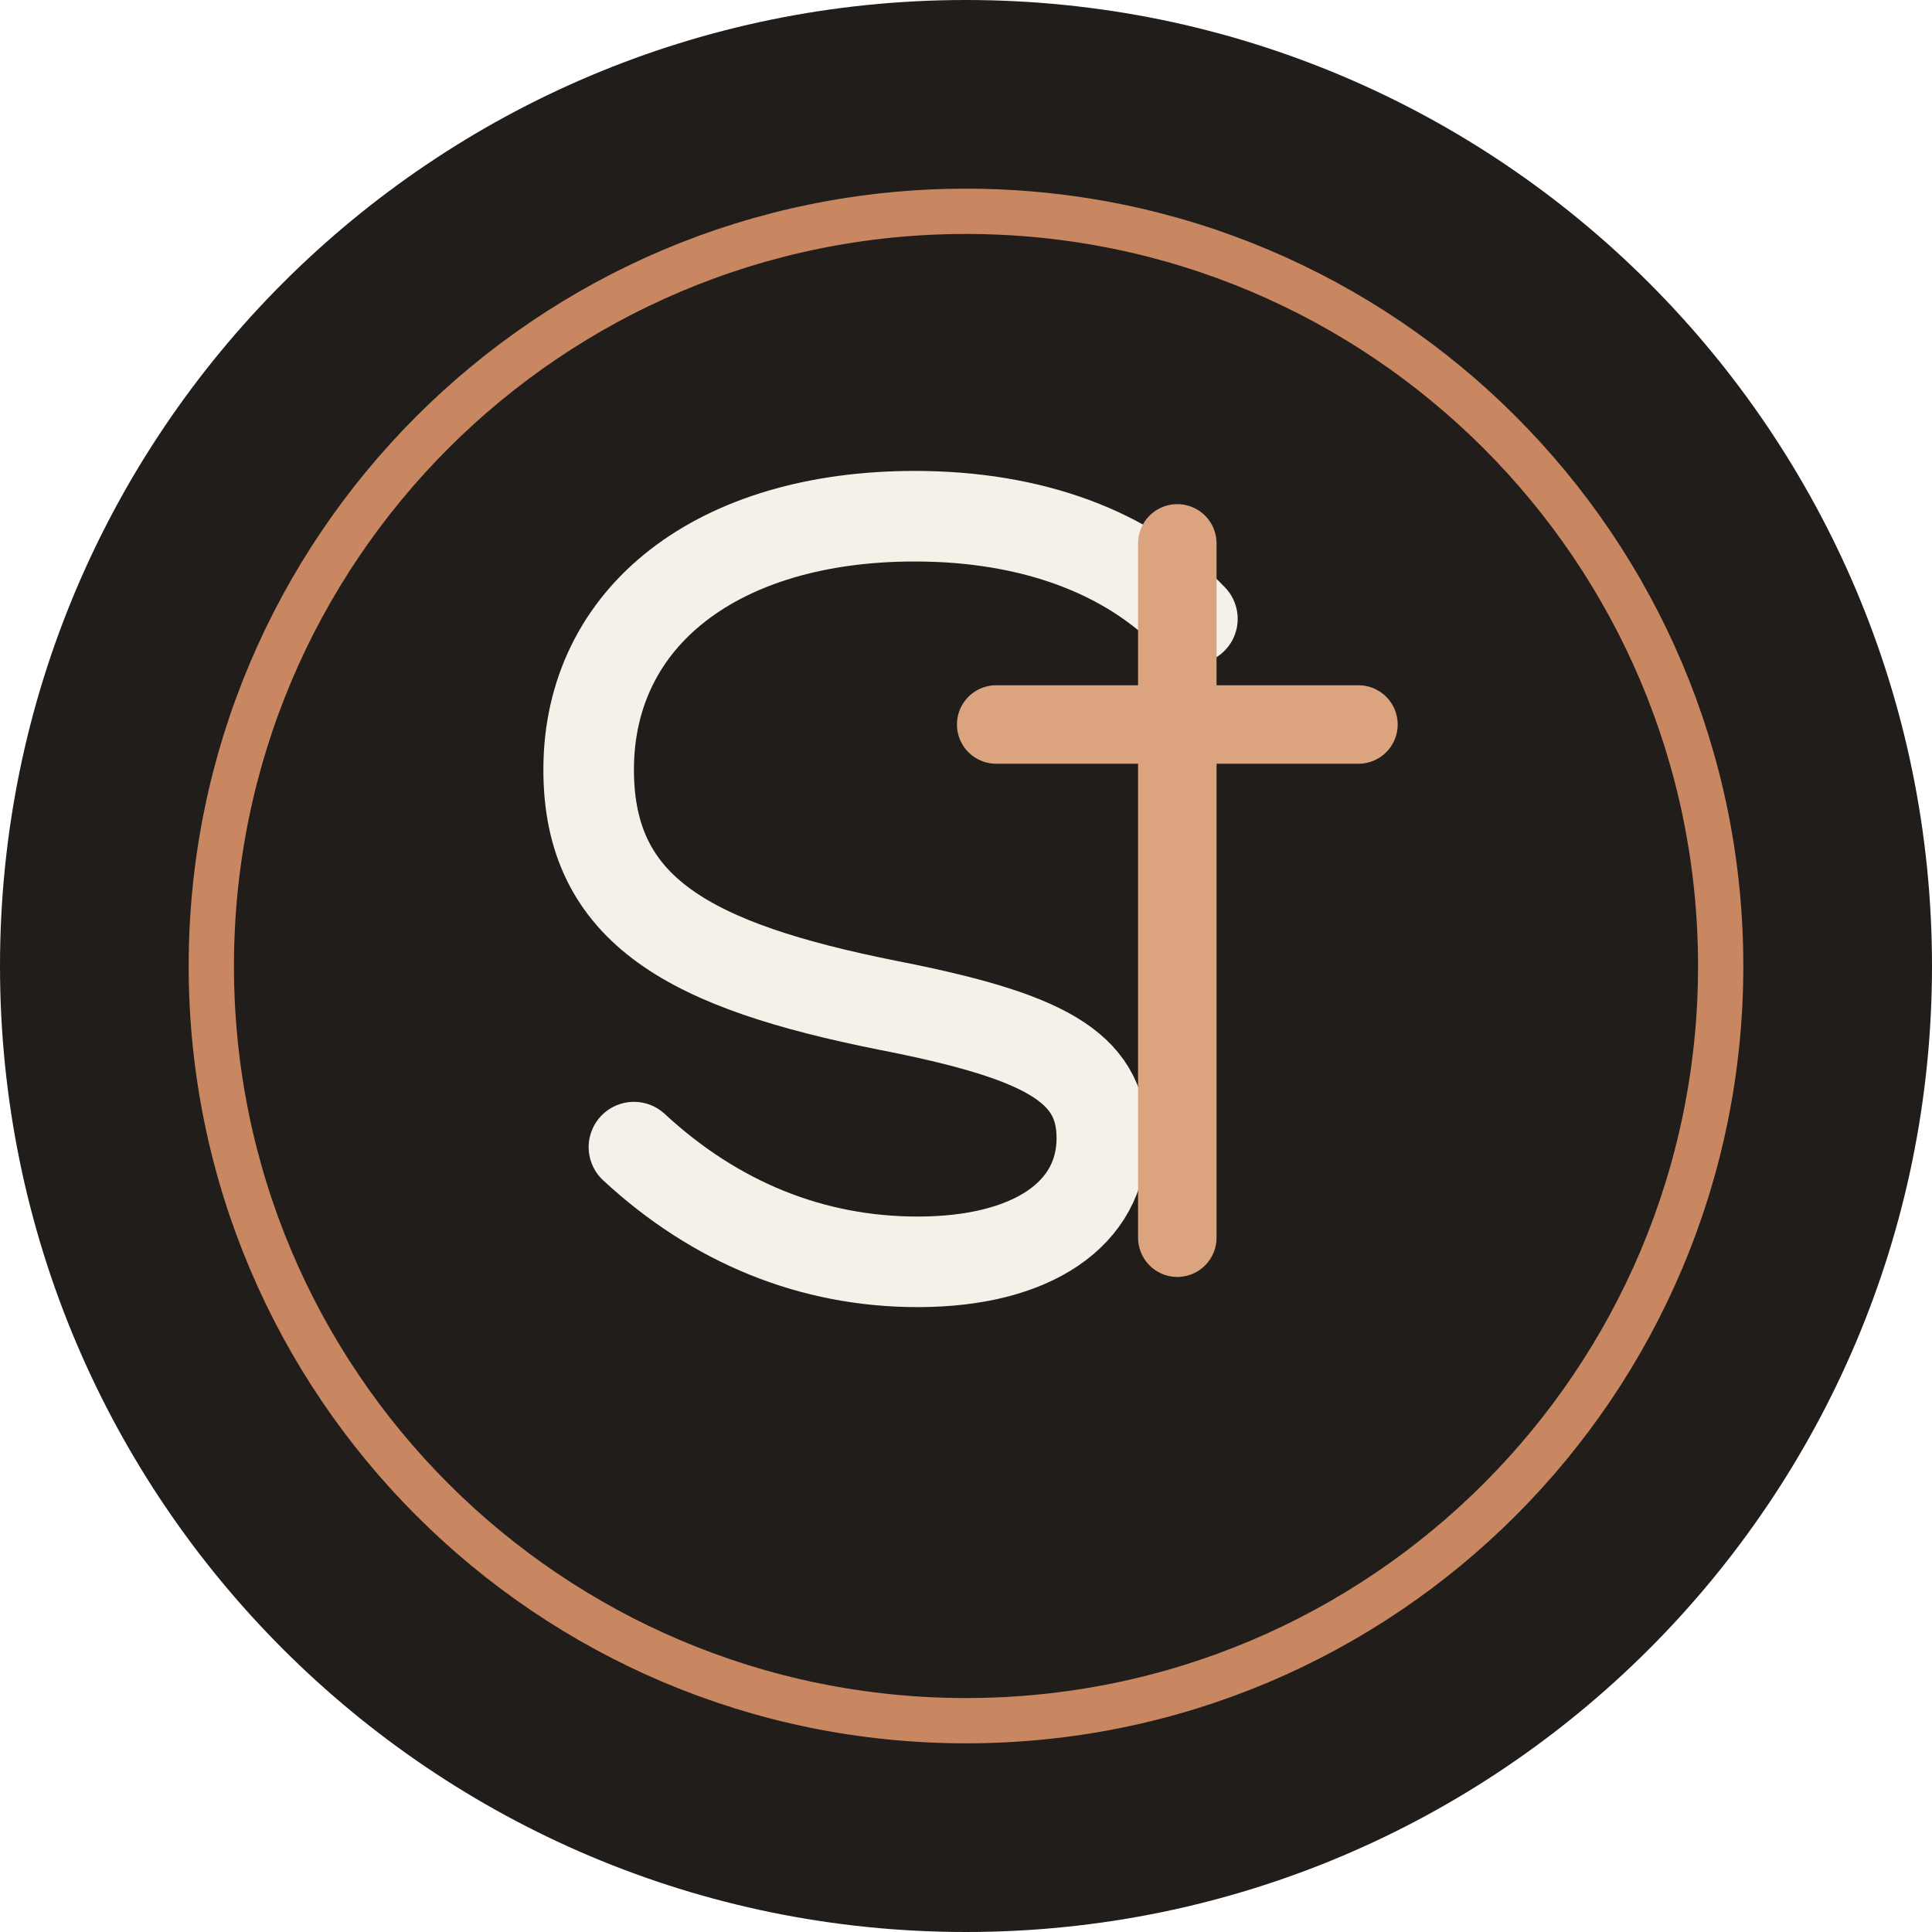
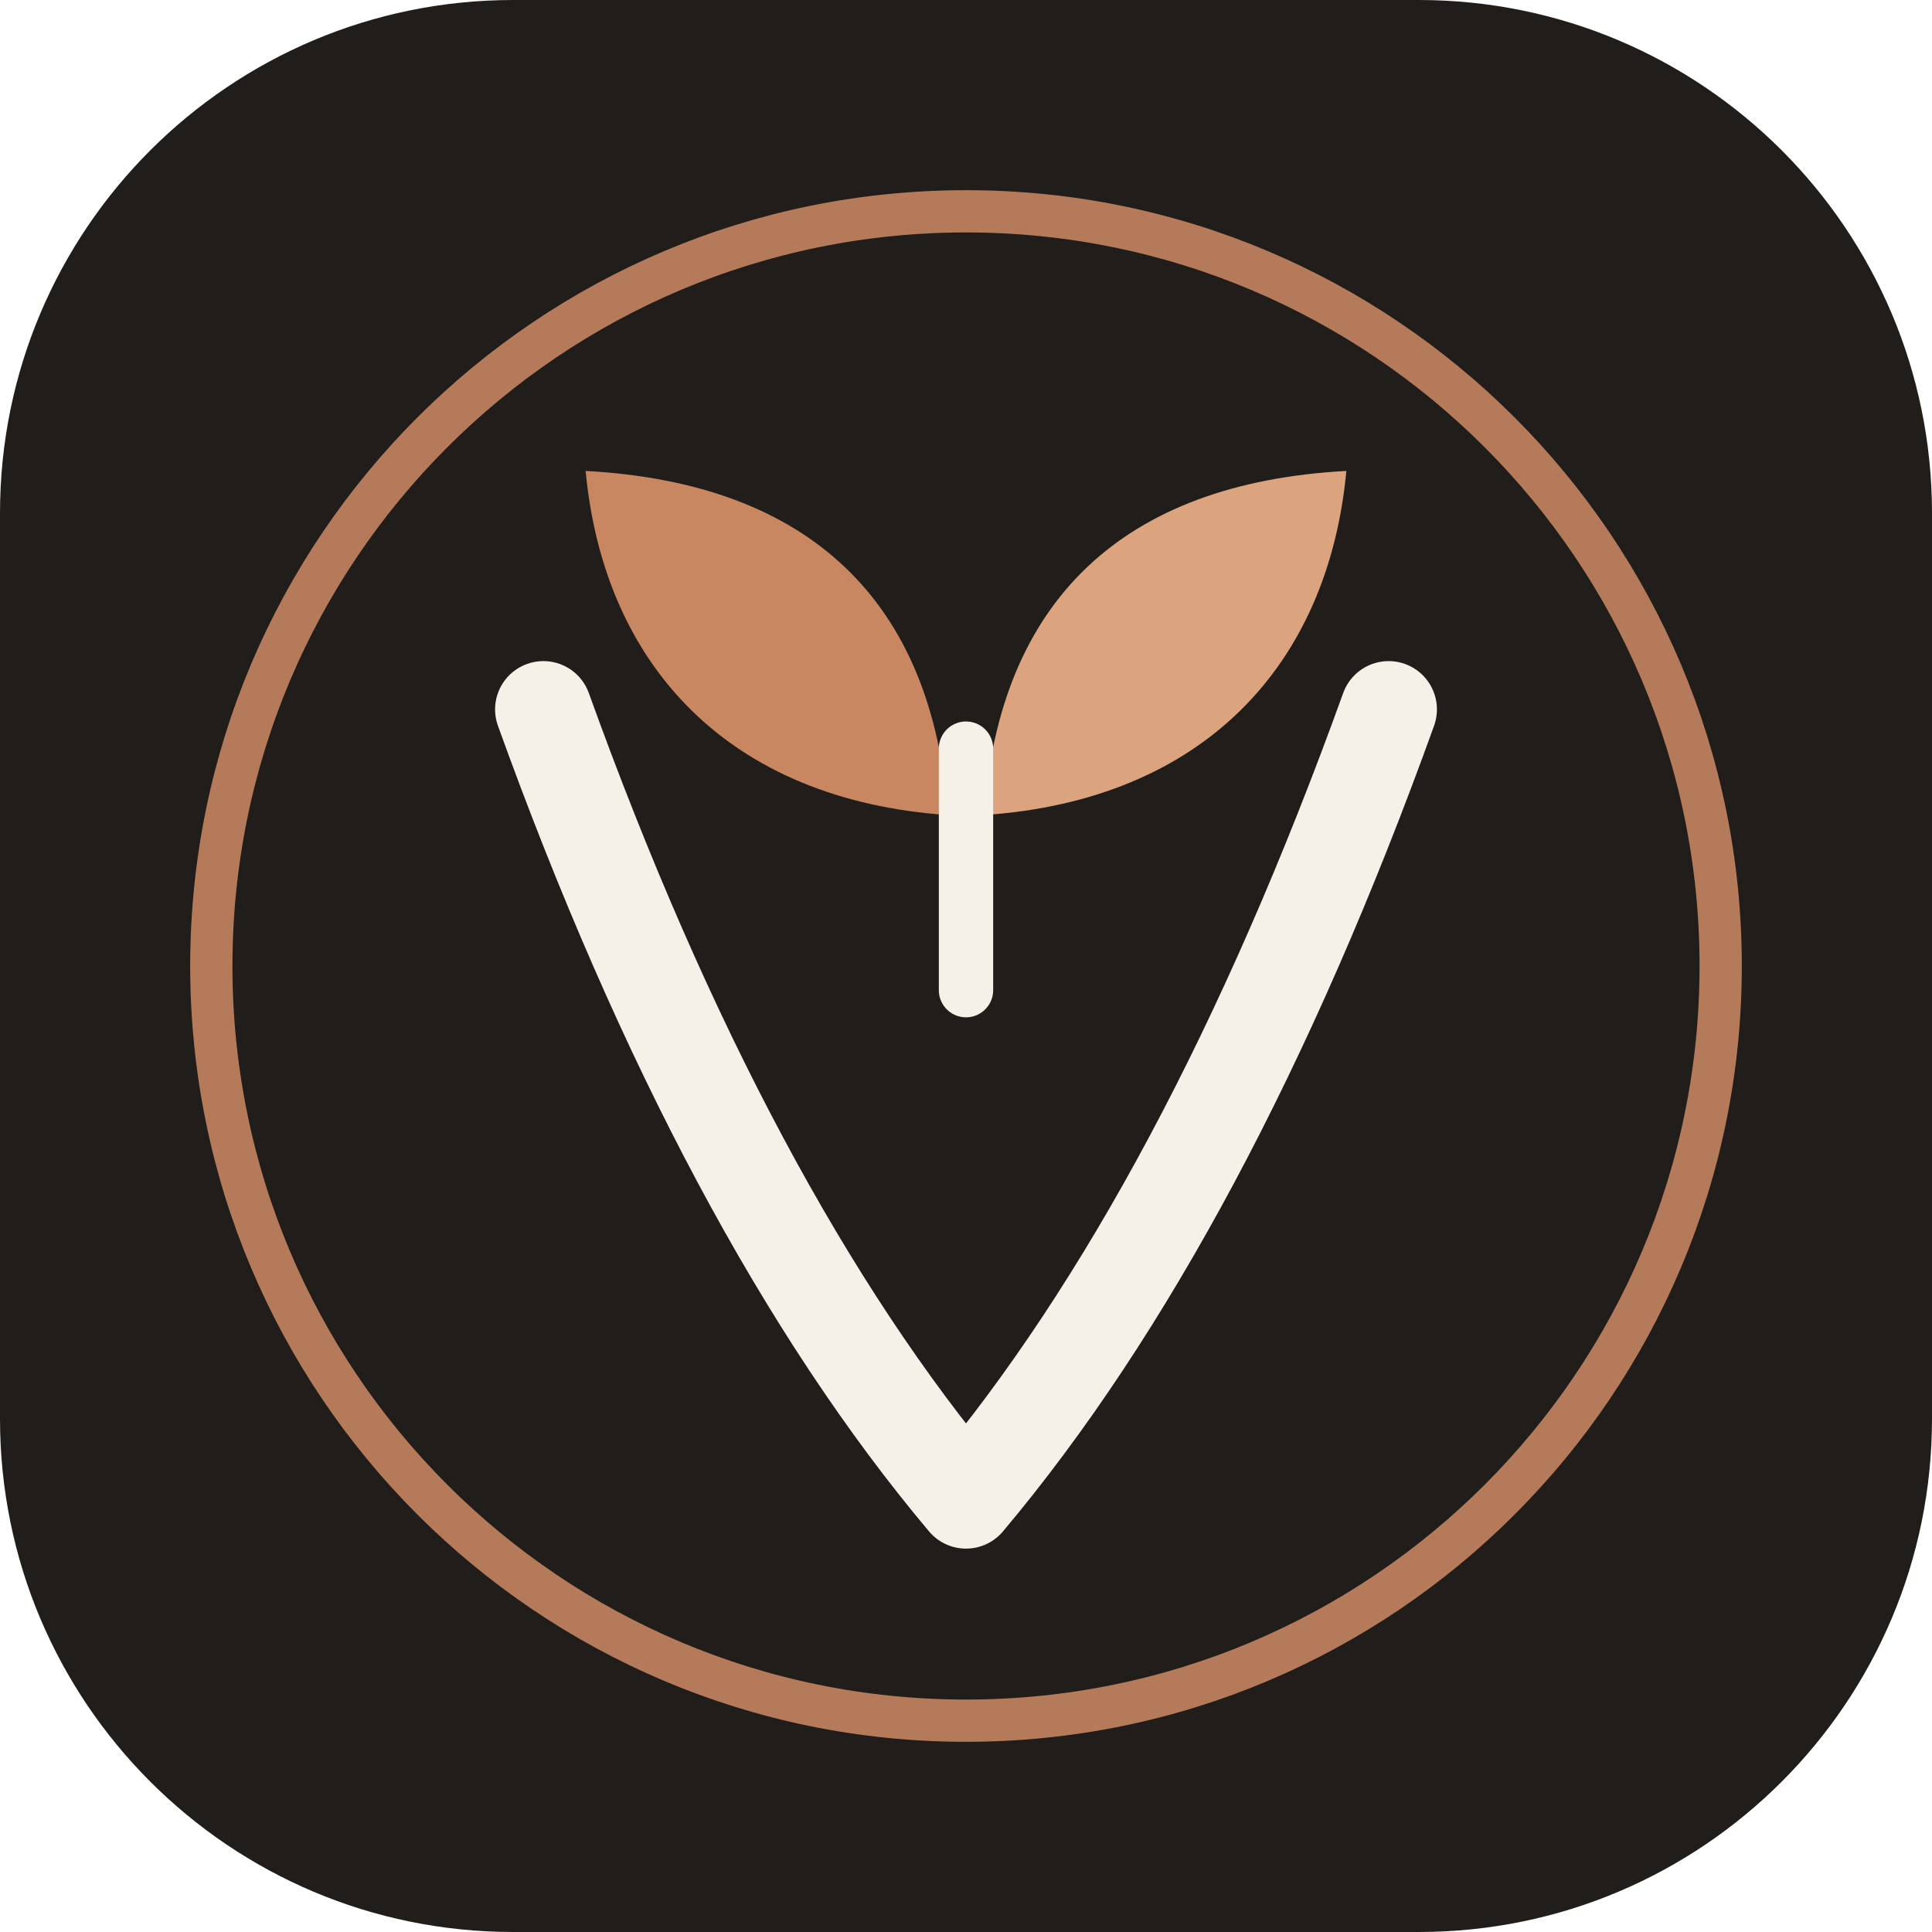
- <svg xmlns="http://www.w3.org/2000/svg" viewBox="0 0 64 64">
-   <rect width="64" height="64" rx="32" fill="#211d1a" />
-   <circle cx="32" cy="32" r="25" fill="none" stroke="#c88761" stroke-width="1.5" />
-   <path d="M39.5 20.5c-2.1-2.2-5.3-3.4-9.2-3.4-6.5 0-10.8 3.3-10.8 8.4 0 4.7 3.4 6.5 9.9 7.8 5.1 1 7.1 2 7.1 4.4 0 2.5-2.3 4.1-6.1 4.1-3.5 0-6.7-1.3-9.4-3.8" fill="none" stroke="#f5f1e9" stroke-width="3" stroke-linecap="round" />
-   <path d="M39 41V18m-6 6h12" stroke="#dba47f" stroke-width="2.6" stroke-linecap="round" />
+ <svg xmlns="http://www.w3.org/2000/svg" viewBox="0 0 64 64" role="img" aria-labelledby="title">
+   <rect width="64" height="64" rx="17" fill="#211d1a" />
+   <circle cx="32" cy="32" r="25" fill="none" stroke="#c88761" stroke-width="1.4" opacity=".88" />
+   <path d="M18 23.5c4 11.1 8.7 19.9 14 26.2 5.3-6.3 10-15.1 14-26.2" fill="none" stroke="#f5f1e9" stroke-width="3.2" stroke-linecap="round" stroke-linejoin="round" />
+   <path d="M31.4 27c-7.3-.5-11.4-5-12-11.4 7.4.4 11.5 4.3 12 11.4Z" fill="#c88761" />
+   <path d="M32.6 27c7.3-.5 11.4-5 12-11.4-7.4.4-11.5 4.3-12 11.4Z" fill="#dba47f" />
+   <path d="M32 24.8v8" fill="none" stroke="#f5f1e9" stroke-width="1.8" stroke-linecap="round" />
</svg>
